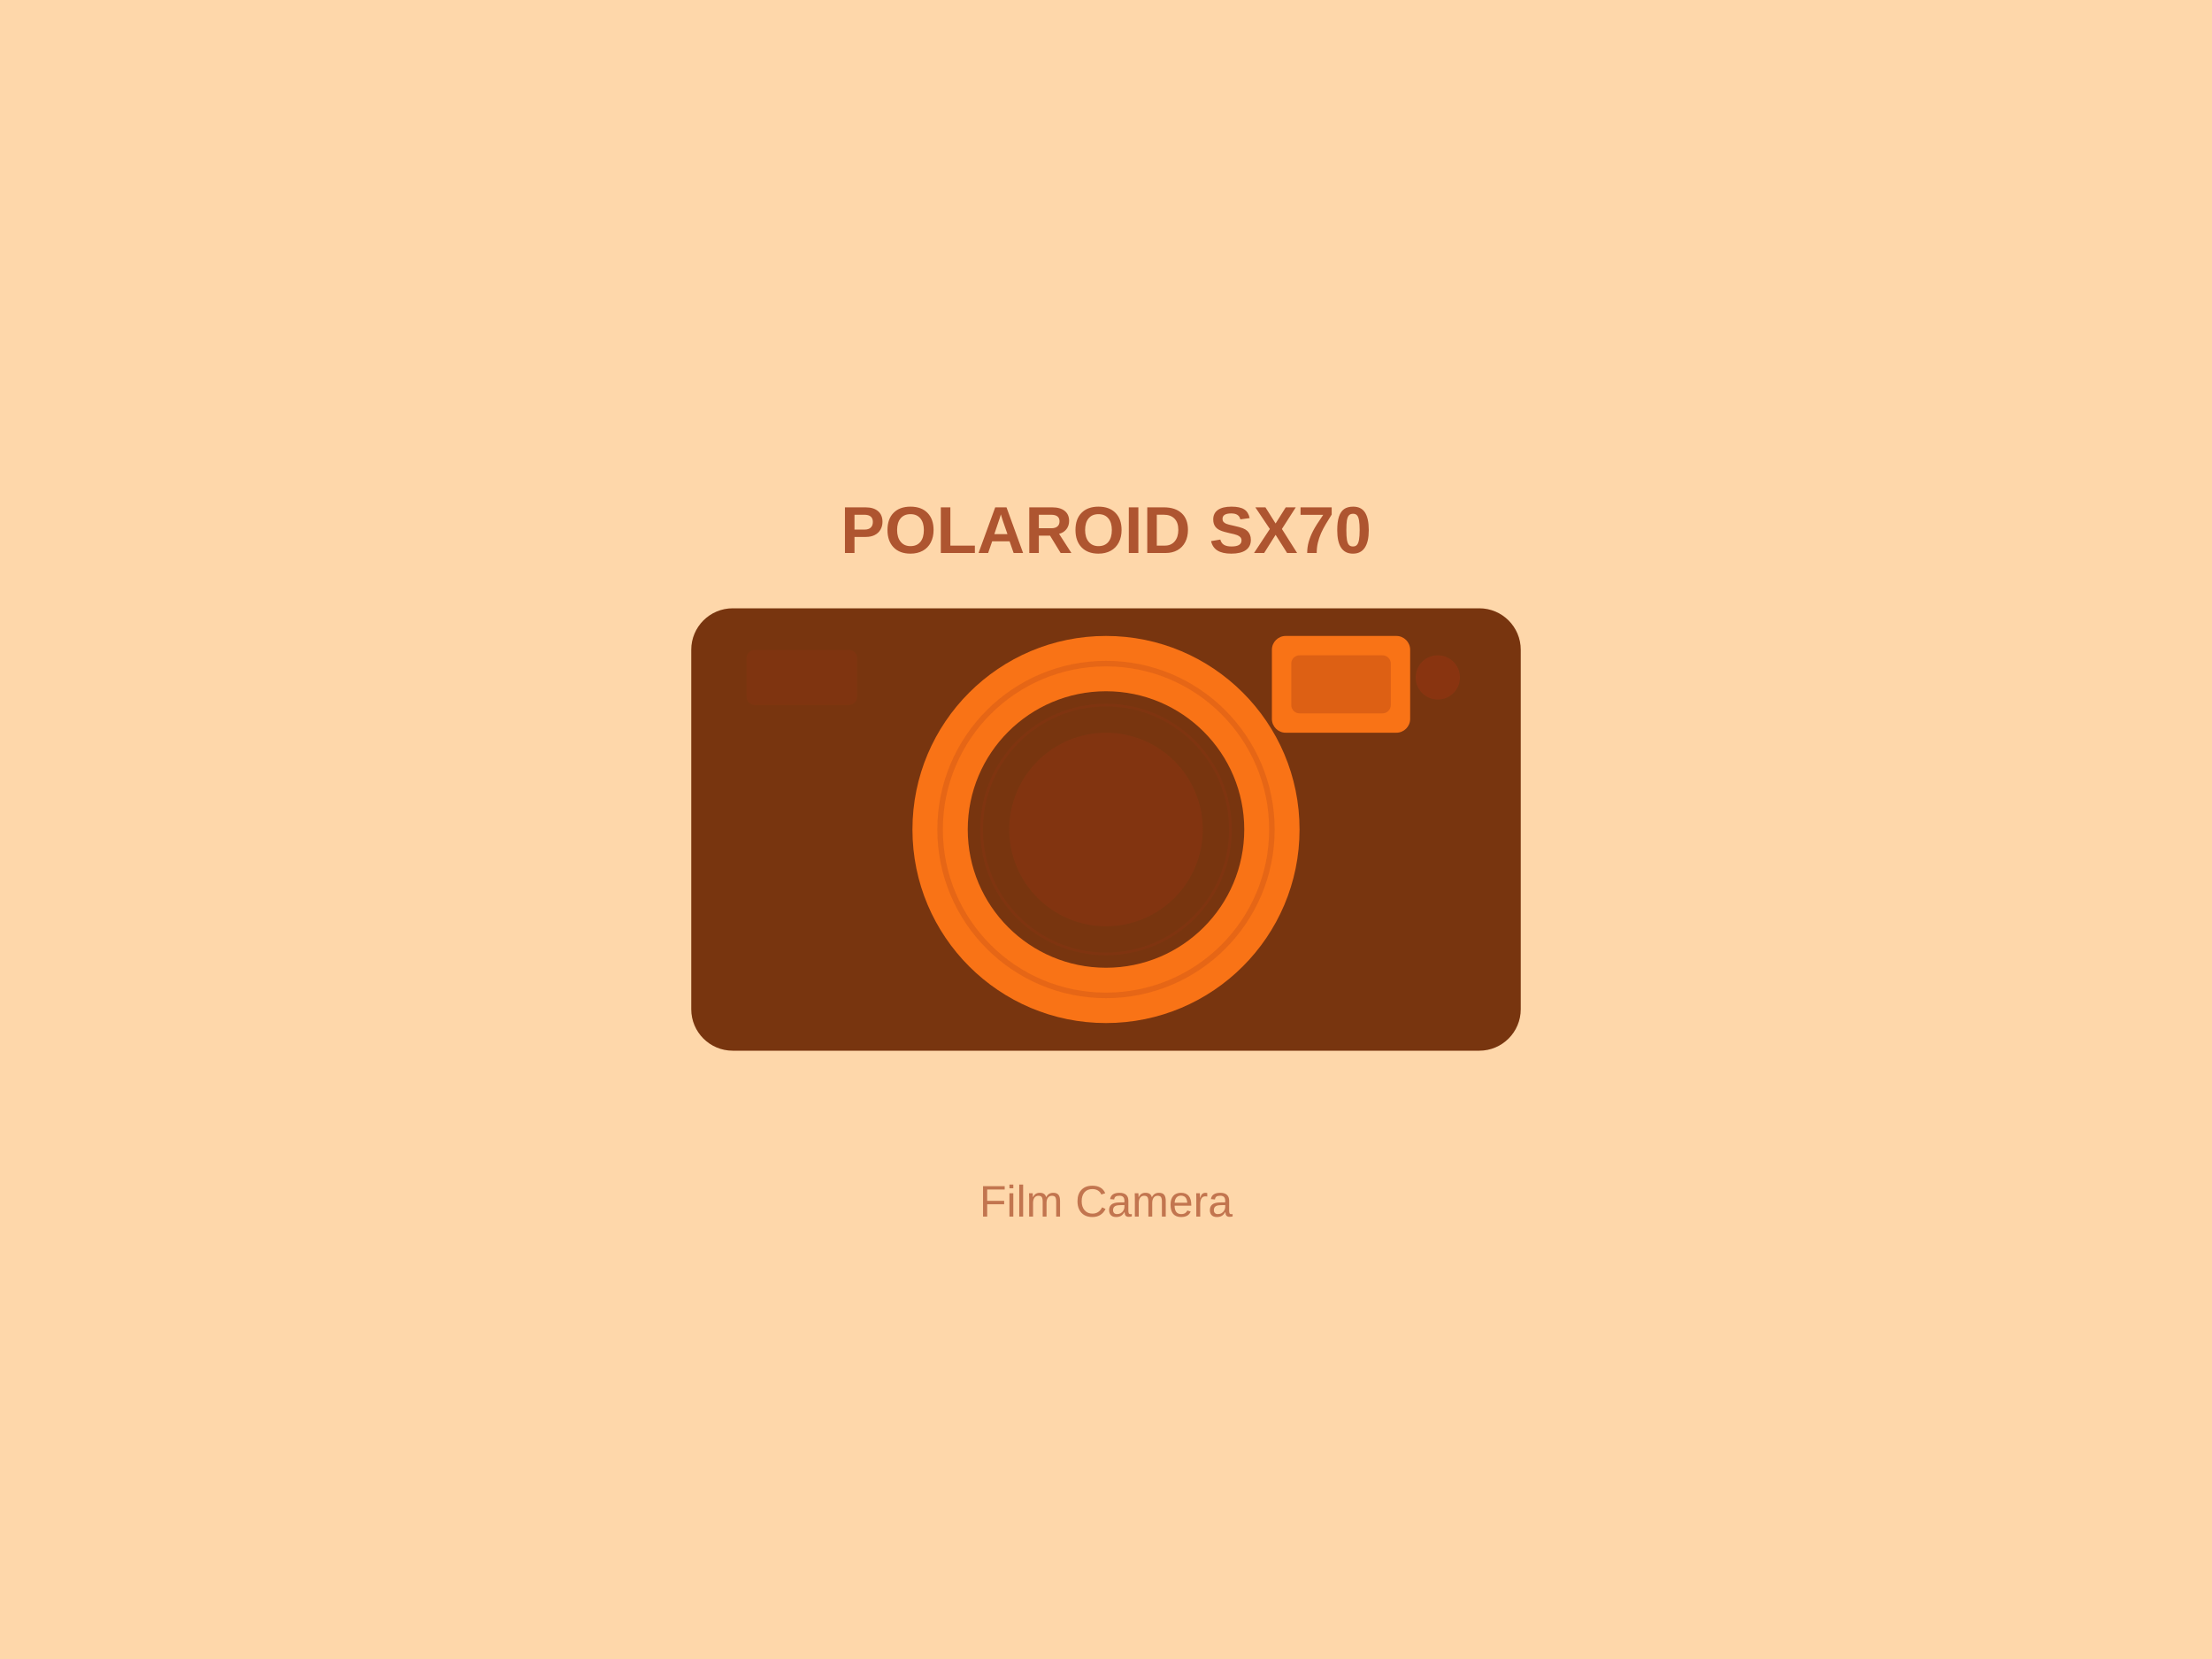
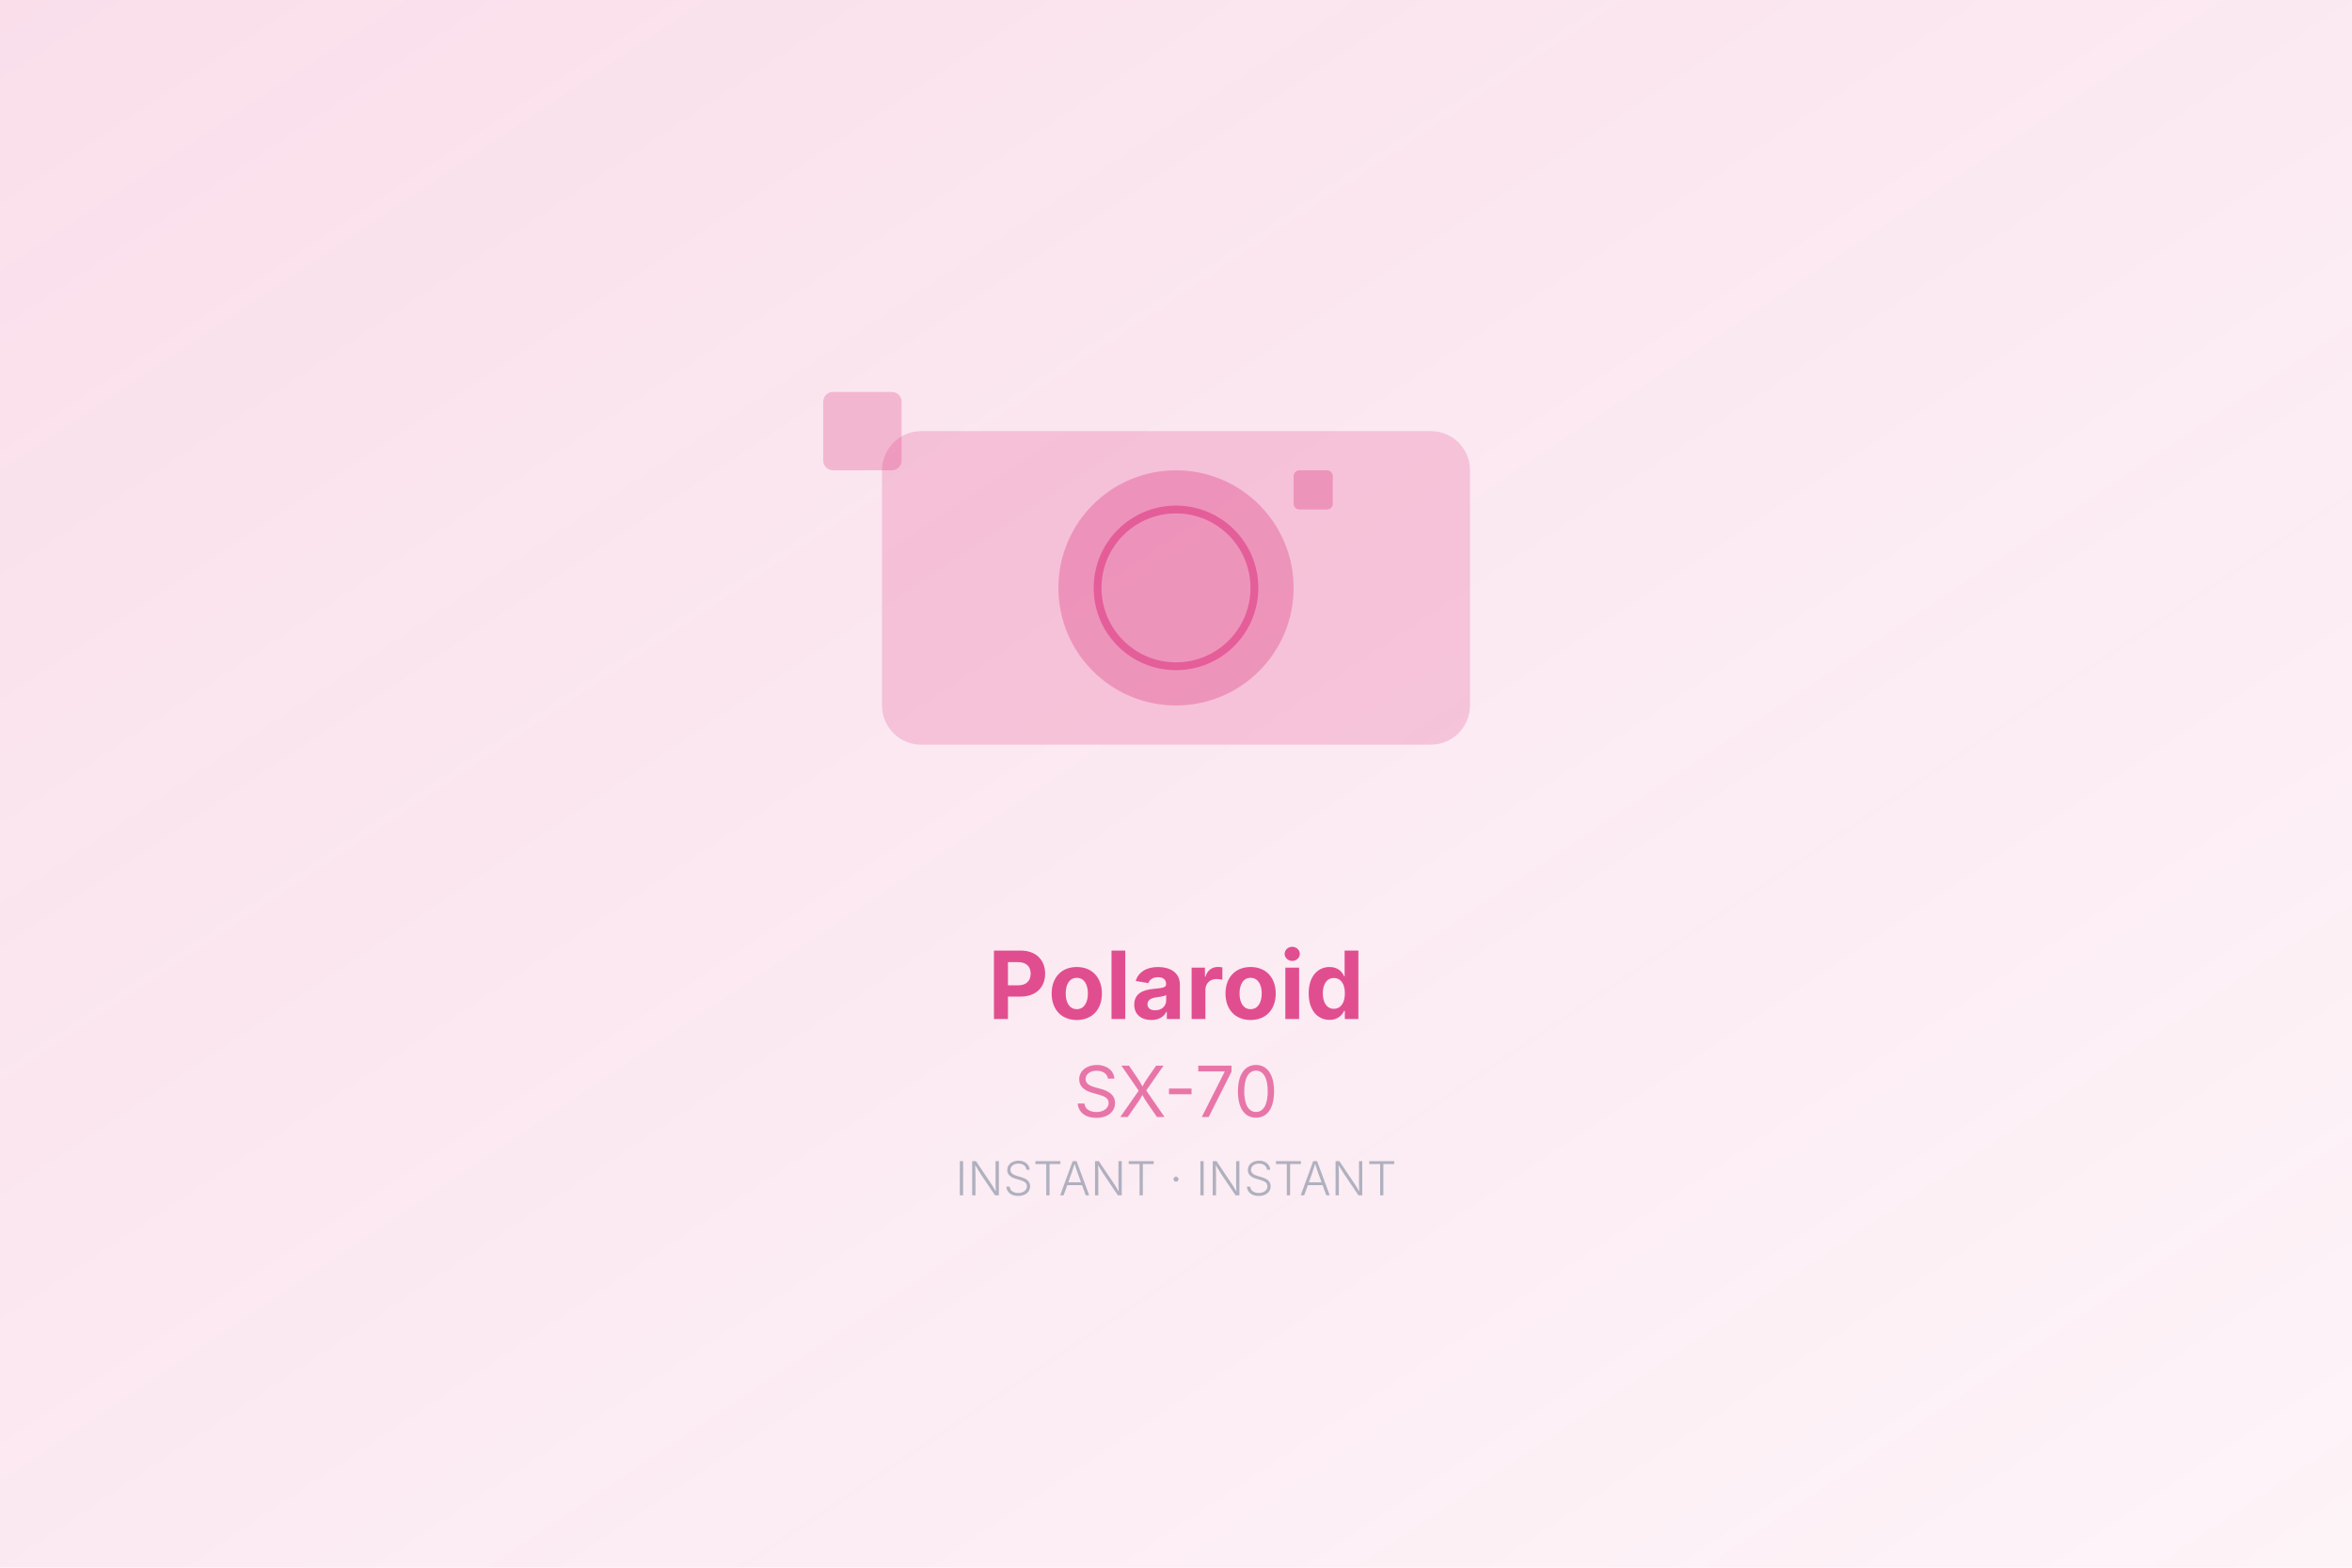
- <svg xmlns="http://www.w3.org/2000/svg" width="800" height="600">
-   <rect width="800" height="600" fill="#fed7aa" />
-   <g transform="translate(400, 300)">
-     <rect x="-150" y="-80" width="300" height="160" fill="#78350f" rx="15" />
-     <circle cx="0" cy="0" r="70" fill="#f97316" />
-     <circle cx="0" cy="0" r="50" fill="#78350f" />
-     <circle cx="0" cy="0" r="35" fill="#9a3412" opacity="0.3" />
-     <circle cx="0" cy="0" r="60" fill="none" stroke="#9a3412" stroke-width="2" opacity="0.2" />
-     <circle cx="0" cy="0" r="45" fill="none" stroke="#9a3412" stroke-width="1" opacity="0.2" />
-     <rect x="60" y="-70" width="50" height="35" fill="#f97316" rx="5" />
-     <rect x="67" y="-63" width="36" height="21" fill="#9a3412" opacity="0.3" rx="3" />
-     <circle cx="120" cy="-55" r="8" fill="#9a3412" opacity="0.5" />
-     <rect x="-130" y="-65" width="40" height="20" fill="#9a3412" opacity="0.2" rx="3" />
-     <text x="0" y="-100" font-family="Arial, sans-serif" font-size="24" fill="#9a3412" text-anchor="middle" font-weight="bold" opacity="0.8">POLAROID SX70</text>
-     <text x="0" y="140" font-family="Arial, sans-serif" font-size="16" fill="#9a3412" text-anchor="middle" opacity="0.6">Film Camera</text>
+ <svg xmlns="http://www.w3.org/2000/svg" width="1200" height="800" viewBox="0 0 1200 800">
+   <defs>
+     <linearGradient id="bg-polaroid-sx70" x1="0%" y1="0%" x2="100%" y2="100%">
+       <stop offset="0%" style="stop-color:#db2777;stop-opacity:0.15" />
+       <stop offset="100%" style="stop-color:#db2777;stop-opacity:0.05" />
+     </linearGradient>
+   </defs>
+   <rect width="1200" height="800" fill="url(#bg-polaroid-sx70)" />
+   <g transform="translate(600.0, 300.0)">
+     <rect x="-150" y="-80" width="300" height="160" rx="20" fill="#db2777" opacity="0.2" />
+     <circle cx="0" cy="0" r="60" fill="#db2777" opacity="0.3" />
+     <circle cx="0" cy="0" r="40" fill="none" stroke="#db2777" stroke-width="4" opacity="0.5" />
+     <rect x="-180" y="-100" width="40" height="40" rx="5" fill="#db2777" opacity="0.25" />
+     <rect x="60" y="-60" width="20" height="20" rx="3" fill="#db2777" opacity="0.3" />
  </g>
+   <text x="600.0" y="520.0" font-family="system-ui, -apple-system, sans-serif" font-size="48" font-weight="700" fill="#db2777" text-anchor="middle" opacity="0.8">
+     Polaroid
+   </text>
+   <text x="600.0" y="570.0" font-family="system-ui, -apple-system, sans-serif" font-size="36" font-weight="400" fill="#db2777" text-anchor="middle" opacity="0.6">
+     SX-70
+   </text>
+   <text x="600.0" y="610.0" font-family="system-ui, -apple-system, sans-serif" font-size="24" font-weight="300" fill="#64748b" text-anchor="middle" opacity="0.5">
+     INSTANT · INSTANT
+   </text>
</svg>
